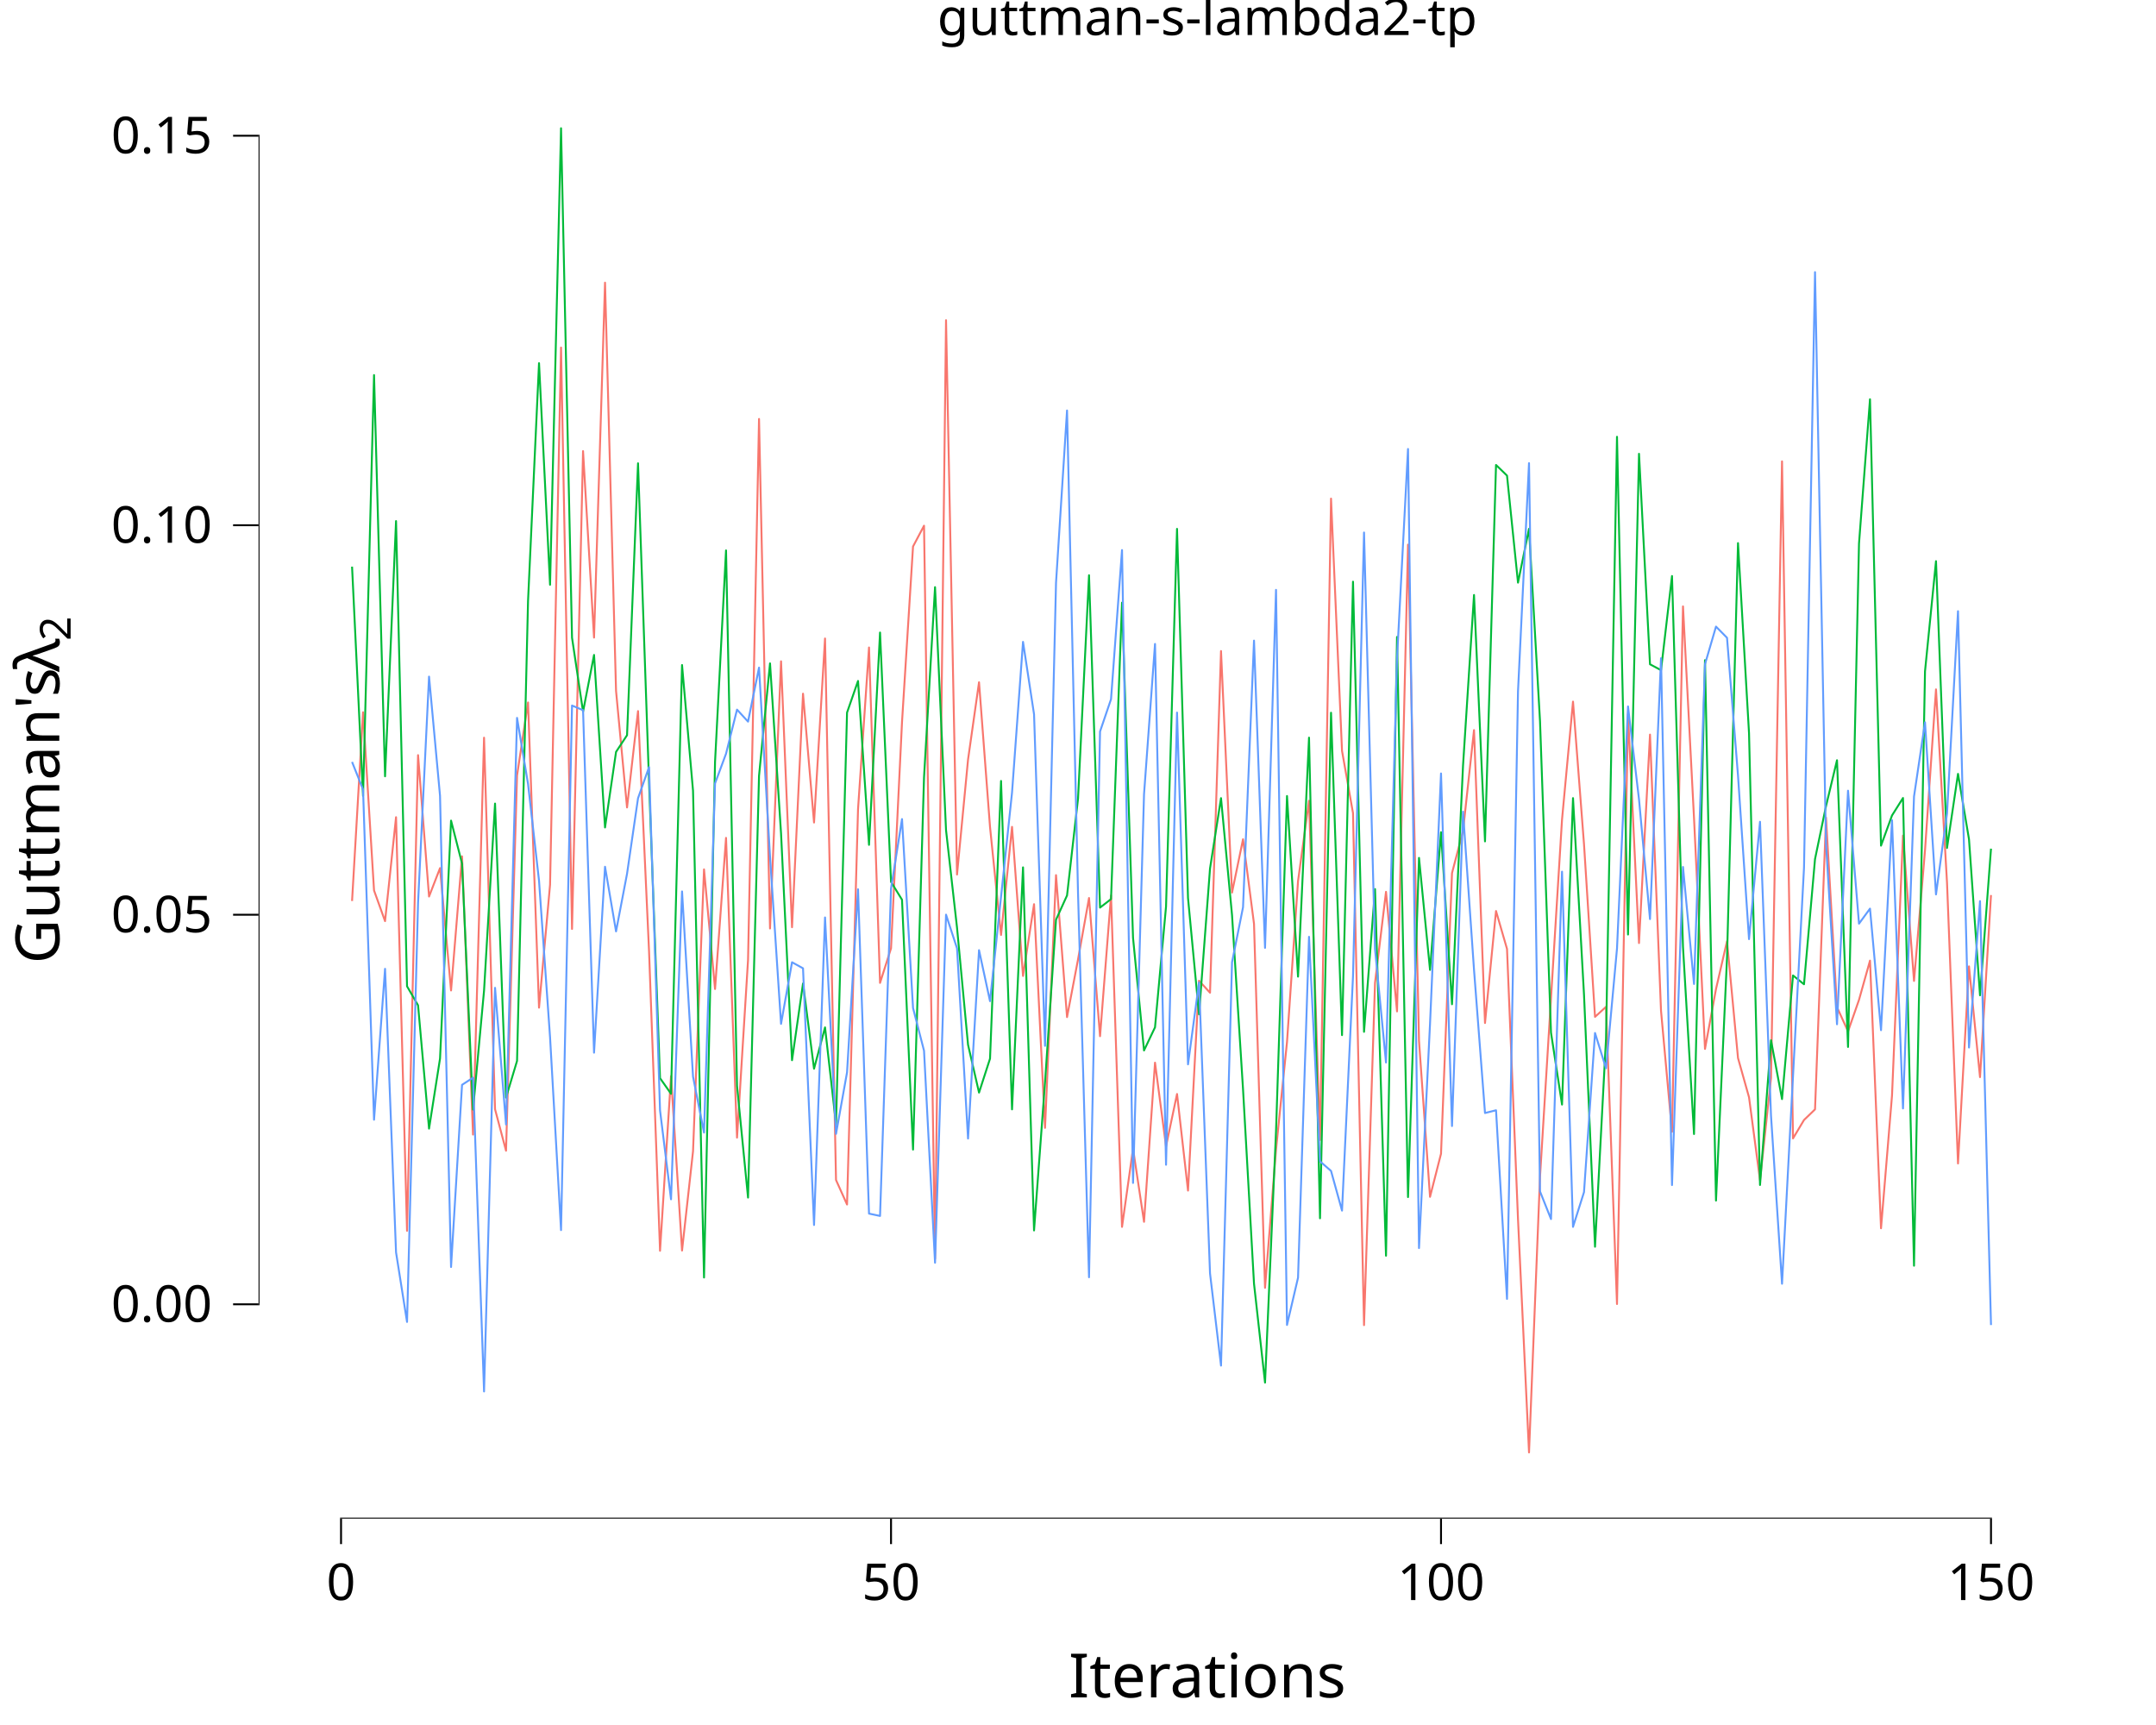
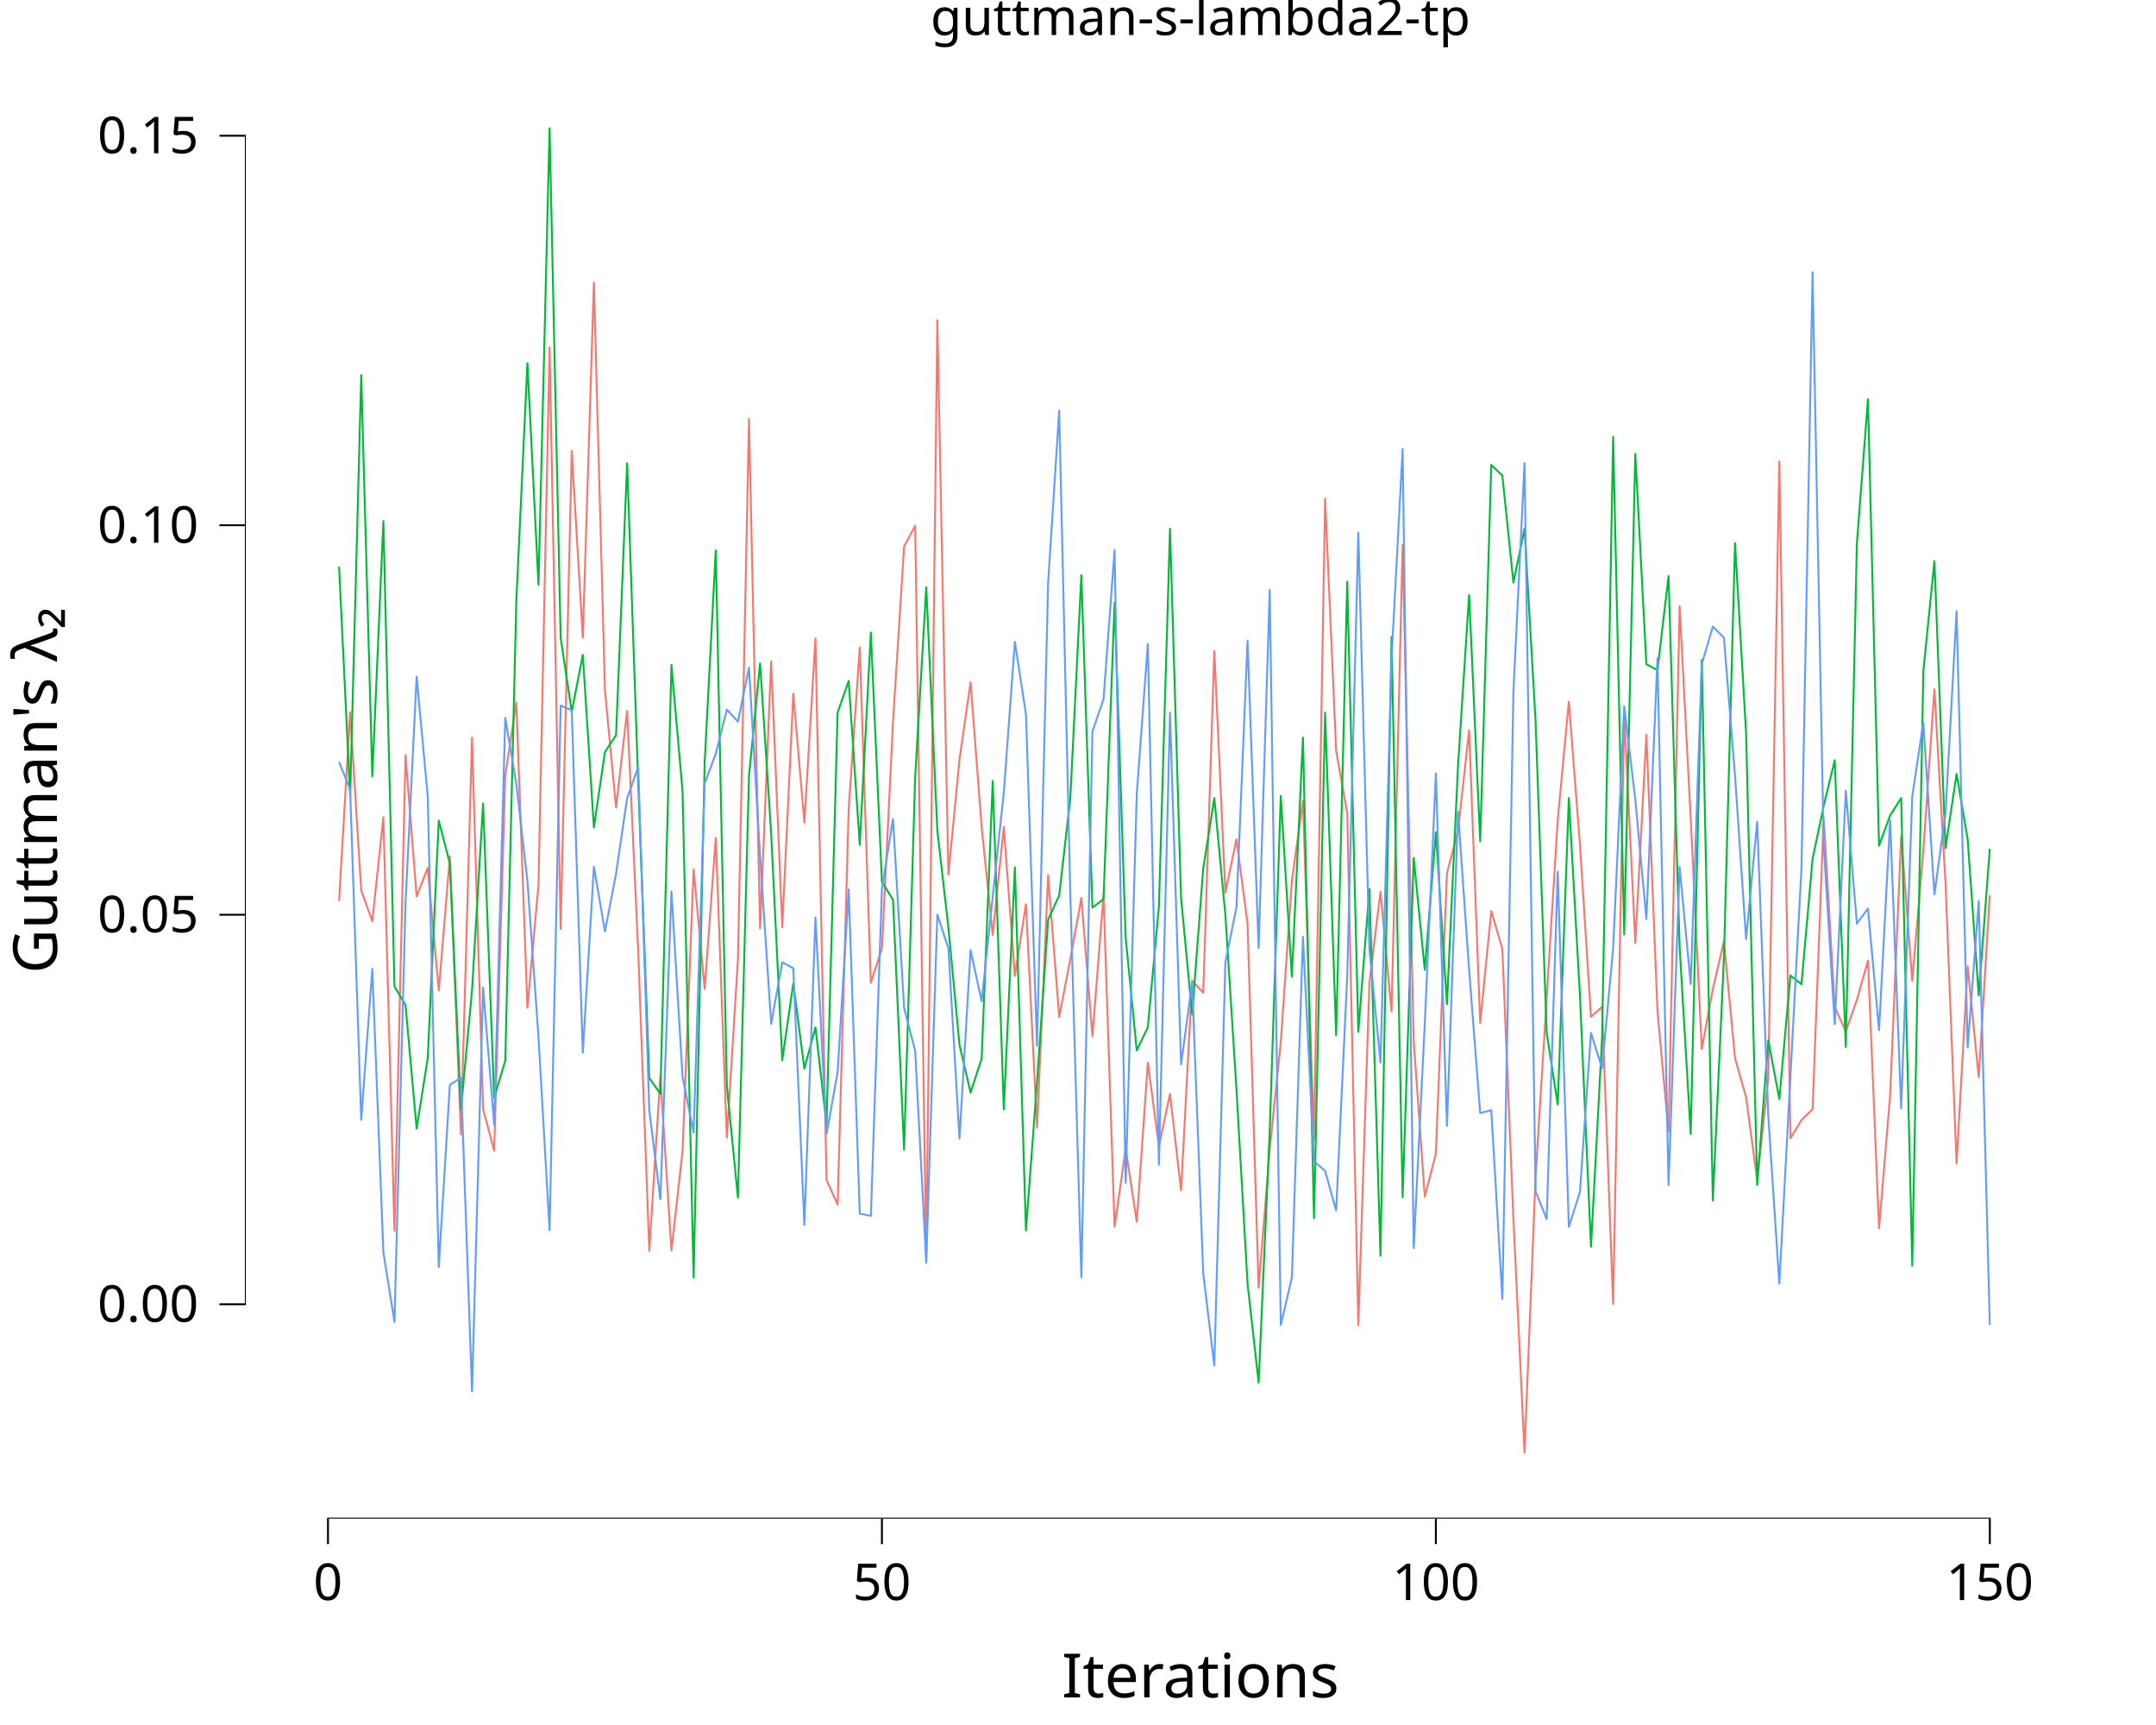
<svg xmlns="http://www.w3.org/2000/svg" class="svglite" data-engine-version="2.0" width="720.00pt" height="576.00pt" viewBox="0 0 720.00 576.00">
  <defs>
    <style type="text/css">
    .svglite line, .svglite polyline, .svglite polygon, .svglite path, .svglite rect, .svglite circle {
      fill: none;
      stroke: #000000;
      stroke-linecap: round;
      stroke-linejoin: round;
      stroke-miterlimit: 10.00;
    }
  </style>
  </defs>
  <rect width="100%" height="100%" style="stroke: none; fill: #FFFFFF;" />
  <defs>
    <clipPath id="cpMC4wMHw3MjAuMDB8MC4wMHw1NzYuMDA=">
      <rect x="0.00" y="0.00" width="720.00" height="576.00" />
    </clipPath>
  </defs>
  <g clip-path="url(#cpMC4wMHw3MjAuMDB8MC4wMHw1NzYuMDA=)">
    <rect x="0.00" y="0.00" width="720.00" height="576.00" style="stroke-width: 10.67; stroke: none;" />
  </g>
  <defs>
-     <clipPath id="cpODYuMzR8NzIwLjAwfDIwLjcxfDUwNy4wOQ==">
-       <rect x="86.34" y="20.71" width="633.66" height="486.39" />
+     <clipPath id="cpODEuNzh8NzIwLjAwfDIwLjcxfDUwNy4wOQ==">
+       <rect x="81.78" y="20.71" width="638.22" height="486.39" />
    </clipPath>
  </defs>
-   <g clip-path="url(#cpODYuMzR8NzIwLjAwfDIwLjcxfDUwNy4wOQ==)">
-     <rect x="86.34" y="20.71" width="633.66" height="486.39" style="stroke-width: 10.67; stroke: none;" />
-     <polyline points="117.57,300.86 121.24,237.84 124.91,297.33 128.59,307.58 132.26,272.87 135.93,410.98 139.61,252.15 143.28,299.36 146.95,289.87 150.63,330.73 154.30,285.95 157.97,378.85 161.65,246.32 165.32,370.39 168.99,384.24 172.67,258.93 176.34,234.56 180.01,336.47 183.69,295.45 187.36,116.05 191.03,310.19 194.71,150.63 198.38,212.90 202.05,94.39 205.73,230.70 209.40,269.62 213.07,237.44 216.75,317.65 220.42,417.65 224.09,359.34 227.77,417.57 231.44,384.41 235.11,290.30 238.79,330.24 242.46,279.78 246.13,379.87 249.81,320.55 253.48,139.89 257.15,310.03 260.83,220.82 264.50,309.61 268.17,231.63 271.85,274.65 275.52,213.20 279.19,394.02 282.87,402.20 286.54,270.21 290.21,216.20 293.89,328.20 297.56,316.66 301.23,241.11 304.91,182.48 308.58,175.54 312.26,420.27 315.93,106.92 319.60,292.02 323.28,253.63 326.95,227.81 330.62,276.14 334.30,312.20 337.97,276.10 341.64,325.88 345.32,301.92 348.99,376.61 352.66,292.22 356.34,339.62 360.01,320.37 363.68,299.85 367.36,346.00 371.03,299.00 374.70,409.67 378.38,383.53 382.05,407.98 385.72,354.84 389.40,382.76 393.07,365.30 396.74,397.55 400.42,327.48 404.09,331.48 407.76,217.39 411.44,298.04 415.11,280.24 418.78,308.48 422.46,430.02 426.13,383.89 429.80,347.93 433.48,294.21 437.15,267.37 440.82,380.69 444.50,166.49 448.17,250.71 451.84,271.52 455.52,442.48 459.19,328.18 462.86,297.79 466.54,337.72 470.21,181.86 473.88,347.55 477.56,399.64 481.23,385.25 484.90,291.54 488.58,277.46 492.25,243.79 495.92,341.60 499.60,304.20 503.27,316.86 506.94,407.08 510.62,484.99 514.29,392.95 517.96,333.28 521.64,273.68 525.31,234.28 528.98,281.87 532.66,339.54 536.33,336.20 540.00,435.43 543.68,238.50 547.35,314.90 551.02,245.29 554.70,337.52 558.37,377.91 562.04,202.49 565.72,273.16 569.39,350.25 573.06,330.25 576.74,314.27 580.41,353.29 584.09,366.39 587.76,394.06 591.43,360.00 595.11,154.06 598.78,380.13 602.45,373.98 606.13,370.43 609.80,273.02 613.47,336.31 617.15,344.39 620.82,333.86 624.49,320.76 628.17,410.14 631.84,365.82 635.51,279.02 639.19,327.54 642.86,283.94 646.53,230.19 650.21,294.74 653.88,388.50 657.55,322.68 661.23,359.67 664.90,298.87 " style="stroke-width: 0.64; stroke: #F8766D; stroke-linecap: butt;" />
-     <polyline points="117.57,189.21 121.24,265.74 124.91,125.24 128.59,259.22 132.26,173.99 135.93,329.34 139.61,335.69 143.28,376.86 146.95,353.45 150.63,274.01 154.30,288.37 157.97,370.50 161.65,330.77 165.32,268.32 168.99,366.50 172.67,354.24 176.34,200.67 180.01,121.27 183.69,195.26 187.36,42.82 191.03,212.94 194.71,237.66 198.38,218.69 202.05,276.30 205.73,251.07 209.40,245.50 213.07,154.70 216.75,261.17 220.42,360.01 224.09,365.22 227.77,222.06 231.44,264.07 235.11,426.58 238.79,254.38 242.46,183.79 246.13,362.59 249.81,399.89 253.48,259.05 257.15,221.51 260.83,278.28 264.50,354.02 268.17,328.40 271.85,356.85 275.52,343.06 279.19,375.37 282.87,237.94 286.54,227.38 290.21,282.11 293.89,211.21 297.56,294.47 301.23,300.43 304.91,383.86 308.58,259.60 312.26,196.06 315.93,277.22 319.60,309.77 323.28,348.86 326.95,364.83 330.62,353.50 334.30,260.77 337.97,370.43 341.64,289.62 345.32,410.86 348.99,361.35 352.66,307.10 356.34,299.00 360.01,266.67 363.68,192.08 367.36,303.06 371.03,300.22 374.70,201.23 378.38,313.16 382.05,350.76 385.72,343.03 389.40,302.72 393.07,176.59 396.74,299.87 400.42,338.71 404.09,290.00 407.76,266.51 411.44,305.58 415.11,363.69 418.78,428.65 422.46,461.67 426.13,377.73 429.80,265.80 433.48,326.11 437.15,246.31 440.82,406.80 444.50,237.99 448.17,345.64 451.84,194.23 455.52,344.54 459.19,296.87 462.86,419.30 466.54,212.68 470.21,399.72 473.88,286.46 477.56,323.86 481.23,277.89 484.90,335.33 488.58,255.67 492.25,198.67 495.92,280.95 499.60,155.26 503.27,158.81 506.94,194.55 510.62,176.58 514.29,240.80 517.96,344.81 521.64,368.83 525.31,266.50 528.98,332.10 532.66,416.30 536.33,346.88 540.00,145.85 543.68,312.05 547.35,151.53 551.02,221.81 554.70,223.78 558.37,192.34 562.04,316.22 565.72,378.67 569.39,220.43 573.06,400.89 576.74,319.76 580.41,181.35 584.09,244.80 587.76,395.68 591.43,347.35 595.11,367.00 598.78,325.72 602.45,328.66 606.13,286.85 609.80,269.17 613.47,253.85 617.15,349.59 620.82,181.47 624.49,133.32 628.17,282.37 631.84,272.29 635.51,266.46 639.19,422.64 642.86,224.17 646.53,187.38 650.21,283.15 653.88,258.41 657.55,280.23 661.23,332.35 664.90,283.38 " style="stroke-width: 0.64; stroke: #00BA38; stroke-linecap: butt;" />
-     <polyline points="117.57,254.42 121.24,263.63 124.91,373.89 128.59,323.50 132.26,418.18 135.93,441.41 139.61,301.45 143.28,225.93 146.95,265.75 150.63,423.07 154.30,362.24 157.97,359.85 161.65,464.63 165.32,329.85 168.99,375.48 172.67,239.71 176.34,261.78 180.01,294.09 183.69,346.34 187.36,410.75 191.03,235.59 194.71,237.14 198.38,351.50 202.05,289.42 205.73,311.00 209.40,291.77 213.07,266.54 216.75,256.14 220.42,370.78 224.09,400.46 227.77,297.66 231.44,359.52 235.11,378.18 238.79,261.59 242.46,251.67 246.13,236.95 249.81,240.96 253.48,222.92 257.15,286.00 260.83,341.88 264.50,321.31 268.17,323.33 271.85,409.04 275.52,306.35 279.19,378.62 282.87,358.08 286.54,296.95 290.21,405.24 293.89,406.02 297.56,296.71 301.23,273.50 304.91,336.58 308.58,350.85 312.26,421.64 315.93,305.41 319.60,316.66 323.28,380.17 326.95,317.27 330.62,334.30 334.30,299.43 337.97,264.64 341.64,214.33 345.32,238.50 348.99,349.22 352.66,194.60 356.34,137.07 360.01,298.26 363.68,426.49 367.36,244.26 371.03,233.47 374.70,183.67 378.38,395.00 382.05,265.21 385.72,215.02 389.40,388.93 393.07,237.94 396.74,355.40 400.42,328.03 404.09,425.21 407.76,455.99 411.44,321.30 415.11,302.95 418.78,213.91 422.46,316.50 426.13,196.96 429.80,442.42 433.48,426.64 437.15,312.81 440.82,387.79 444.50,390.98 448.17,404.24 451.84,325.94 455.52,177.81 459.19,316.88 462.86,354.78 466.54,219.88 470.21,149.92 473.88,416.75 477.56,341.83 481.23,258.27 484.90,376.00 488.58,271.02 492.25,323.83 495.92,371.65 499.60,370.73 503.27,433.72 506.94,230.88 510.62,154.65 514.29,397.83 517.96,407.06 521.64,291.06 525.31,409.67 528.98,398.07 532.66,344.93 536.33,356.72 540.00,316.74 543.68,235.89 547.35,266.92 551.02,306.89 554.70,219.79 558.37,395.71 562.04,289.49 565.72,328.56 569.39,221.78 573.06,209.23 576.74,212.96 580.41,258.98 584.09,313.59 587.76,274.40 591.43,372.53 595.11,428.66 598.78,359.32 602.45,289.77 606.13,90.87 609.80,281.72 613.47,342.02 617.15,264.02 620.82,308.42 624.49,303.40 628.17,343.99 631.84,273.86 635.51,370.12 639.19,265.94 642.86,241.20 646.53,298.66 650.21,271.63 653.88,204.08 657.55,349.78 661.23,300.89 664.90,442.45 " style="stroke-width: 0.64; stroke: #619CFF; stroke-linecap: butt;" />
-     <line x1="113.57" y1="507.09" x2="665.22" y2="507.09" style="stroke-width: 0.64; stroke-linecap: butt;" />
-     <line x1="86.34" y1="435.84" x2="86.34" y2="45.00" style="stroke-width: 0.64; stroke-linecap: butt;" />
-     <rect x="86.34" y="20.71" width="633.66" height="486.39" style="stroke-width: 0.00; stroke: none;" />
+   <g clip-path="url(#cpODEuNzh8NzIwLjAwfDIwLjcxfDUwNy4wOQ==)">
+     <rect x="81.78" y="20.71" width="638.22" height="486.39" style="stroke-width: 10.67; stroke: none;" />
+     <polyline points="113.23,300.86 116.93,237.84 120.63,297.33 124.33,307.58 128.03,272.87 131.73,410.98 135.43,252.15 139.13,299.36 142.83,289.87 146.53,330.73 150.23,285.95 153.93,378.85 157.63,246.32 161.33,370.39 165.03,384.24 168.73,258.93 172.43,234.56 176.13,336.47 179.83,295.45 183.53,116.05 187.23,310.19 190.93,150.63 194.63,212.90 198.33,94.39 202.03,230.70 205.73,269.62 209.43,237.44 213.13,317.65 216.83,417.65 220.53,359.34 224.23,417.57 227.93,384.41 231.63,290.30 235.33,330.24 239.03,279.78 242.73,379.87 246.43,320.55 250.13,139.89 253.83,310.03 257.53,220.82 261.23,309.61 264.92,231.63 268.62,274.65 272.32,213.20 276.02,394.02 279.72,402.20 283.42,270.21 287.12,216.20 290.82,328.20 294.52,316.66 298.22,241.11 301.92,182.48 305.62,175.54 309.32,420.27 313.02,106.92 316.72,292.02 320.42,253.63 324.12,227.81 327.82,276.14 331.52,312.20 335.22,276.10 338.92,325.88 342.62,301.92 346.32,376.61 350.02,292.22 353.72,339.62 357.42,320.37 361.12,299.85 364.82,346.00 368.52,299.00 372.22,409.67 375.92,383.53 379.62,407.98 383.32,354.84 387.02,382.76 390.72,365.30 394.42,397.55 398.12,327.48 401.82,331.48 405.52,217.39 409.22,298.04 412.92,280.24 416.62,308.48 420.32,430.02 424.02,383.89 427.72,347.93 431.42,294.21 435.12,267.37 438.82,380.69 442.52,166.49 446.21,250.71 449.91,271.52 453.61,442.48 457.31,328.18 461.01,297.79 464.71,337.72 468.41,181.86 472.11,347.55 475.81,399.64 479.51,385.25 483.21,291.54 486.91,277.46 490.61,243.79 494.31,341.60 498.01,304.20 501.71,316.86 505.41,407.08 509.11,484.99 512.81,392.95 516.51,333.28 520.21,273.68 523.91,234.28 527.61,281.87 531.31,339.54 535.01,336.20 538.71,435.43 542.41,238.50 546.11,314.90 549.81,245.29 553.51,337.52 557.21,377.91 560.91,202.49 564.61,273.16 568.31,350.25 572.01,330.25 575.71,314.27 579.41,353.29 583.11,366.39 586.81,394.06 590.51,360.00 594.21,154.06 597.91,380.13 601.61,373.98 605.31,370.43 609.01,273.02 612.71,336.31 616.41,344.39 620.11,333.86 623.81,320.76 627.51,410.14 631.20,365.82 634.90,279.02 638.60,327.54 642.30,283.94 646.00,230.19 649.70,294.74 653.40,388.50 657.10,322.68 660.80,359.67 664.50,298.87 " style="stroke-width: 0.64; stroke: #F8766D; stroke-linecap: butt;" />
+     <polyline points="113.23,189.21 116.93,265.74 120.63,125.24 124.33,259.22 128.03,173.99 131.73,329.34 135.43,335.69 139.13,376.86 142.83,353.45 146.53,274.01 150.23,288.37 153.93,370.50 157.63,330.77 161.33,268.32 165.03,366.50 168.73,354.24 172.43,200.67 176.13,121.27 179.83,195.26 183.53,42.82 187.23,212.94 190.93,237.66 194.63,218.69 198.33,276.30 202.03,251.07 205.73,245.50 209.43,154.70 213.13,261.17 216.83,360.01 220.53,365.22 224.23,222.06 227.93,264.07 231.63,426.58 235.33,254.38 239.03,183.79 242.73,362.59 246.43,399.89 250.13,259.05 253.83,221.51 257.53,278.28 261.23,354.02 264.92,328.40 268.62,356.85 272.32,343.06 276.02,375.37 279.72,237.94 283.42,227.38 287.12,282.11 290.82,211.21 294.52,294.47 298.22,300.43 301.92,383.86 305.62,259.60 309.32,196.06 313.02,277.22 316.72,309.77 320.42,348.86 324.12,364.83 327.82,353.50 331.52,260.77 335.22,370.43 338.92,289.62 342.62,410.86 346.32,361.35 350.02,307.10 353.72,299.00 357.42,266.67 361.12,192.08 364.82,303.06 368.52,300.22 372.22,201.23 375.92,313.16 379.62,350.76 383.32,343.03 387.02,302.72 390.72,176.59 394.42,299.87 398.12,338.71 401.82,290.00 405.52,266.51 409.22,305.58 412.92,363.69 416.62,428.65 420.32,461.67 424.02,377.73 427.72,265.80 431.42,326.11 435.12,246.31 438.82,406.80 442.52,237.99 446.21,345.64 449.91,194.23 453.61,344.54 457.31,296.87 461.01,419.30 464.71,212.68 468.41,399.72 472.11,286.46 475.81,323.86 479.51,277.89 483.21,335.33 486.91,255.67 490.61,198.67 494.31,280.95 498.01,155.26 501.71,158.81 505.41,194.55 509.11,176.58 512.81,240.80 516.51,344.81 520.21,368.83 523.91,266.50 527.61,332.10 531.31,416.30 535.01,346.88 538.71,145.85 542.41,312.05 546.11,151.53 549.81,221.81 553.51,223.78 557.21,192.34 560.91,316.22 564.61,378.67 568.31,220.43 572.01,400.89 575.71,319.76 579.41,181.35 583.11,244.80 586.81,395.68 590.51,347.35 594.21,367.00 597.91,325.72 601.61,328.66 605.31,286.85 609.01,269.17 612.71,253.85 616.41,349.59 620.11,181.47 623.81,133.32 627.51,282.37 631.20,272.29 634.90,266.46 638.60,422.64 642.30,224.17 646.00,187.38 649.70,283.15 653.40,258.41 657.10,280.23 660.80,332.35 664.50,283.38 " style="stroke-width: 0.64; stroke: #00BA38; stroke-linecap: butt;" />
+     <polyline points="113.23,254.42 116.93,263.63 120.63,373.89 124.33,323.50 128.03,418.18 131.73,441.41 135.43,301.45 139.13,225.93 142.83,265.75 146.53,423.07 150.23,362.24 153.93,359.85 157.63,464.63 161.33,329.85 165.03,375.48 168.73,239.71 172.43,261.78 176.13,294.09 179.83,346.34 183.53,410.75 187.23,235.59 190.93,237.14 194.63,351.50 198.33,289.42 202.03,311.00 205.73,291.77 209.43,266.54 213.13,256.14 216.83,370.78 220.53,400.46 224.23,297.66 227.93,359.52 231.63,378.18 235.33,261.59 239.03,251.67 242.73,236.95 246.43,240.96 250.13,222.92 253.83,286.00 257.53,341.88 261.23,321.31 264.92,323.33 268.62,409.04 272.32,306.35 276.02,378.62 279.72,358.08 283.42,296.95 287.12,405.24 290.82,406.02 294.52,296.71 298.22,273.50 301.92,336.58 305.62,350.85 309.32,421.64 313.02,305.41 316.72,316.66 320.42,380.17 324.12,317.27 327.82,334.30 331.52,299.43 335.22,264.64 338.92,214.33 342.62,238.50 346.32,349.22 350.02,194.60 353.72,137.07 357.42,298.26 361.12,426.49 364.82,244.26 368.52,233.47 372.22,183.67 375.92,395.00 379.62,265.21 383.32,215.02 387.02,388.93 390.72,237.94 394.42,355.40 398.12,328.03 401.82,425.21 405.52,455.99 409.22,321.30 412.92,302.95 416.62,213.91 420.32,316.50 424.02,196.96 427.72,442.42 431.42,426.64 435.12,312.81 438.82,387.79 442.52,390.98 446.21,404.24 449.91,325.94 453.61,177.81 457.31,316.88 461.01,354.78 464.71,219.88 468.41,149.92 472.11,416.75 475.81,341.83 479.51,258.27 483.21,376.00 486.91,271.02 490.61,323.83 494.31,371.65 498.01,370.73 501.71,433.72 505.41,230.88 509.11,154.65 512.81,397.83 516.51,407.06 520.21,291.06 523.91,409.67 527.61,398.07 531.31,344.93 535.01,356.72 538.71,316.74 542.41,235.89 546.11,266.92 549.81,306.89 553.51,219.79 557.21,395.71 560.91,289.49 564.61,328.56 568.31,221.78 572.01,209.23 575.71,212.96 579.41,258.98 583.11,313.59 586.81,274.40 590.51,372.53 594.21,428.66 597.91,359.32 601.61,289.77 605.31,90.87 609.01,281.72 612.71,342.02 616.41,264.02 620.11,308.42 623.81,303.40 627.51,343.99 631.20,273.86 634.90,370.12 638.60,265.94 642.30,241.20 646.00,298.66 649.70,271.63 653.40,204.08 657.10,349.78 660.80,300.89 664.50,442.45 " style="stroke-width: 0.64; stroke: #619CFF; stroke-linecap: butt;" />
+     <line x1="109.21" y1="507.09" x2="664.82" y2="507.09" style="stroke-width: 0.64; stroke-linecap: butt;" />
+     <line x1="81.78" y1="435.84" x2="81.78" y2="45.00" style="stroke-width: 0.64; stroke-linecap: butt;" />
+     <rect x="81.78" y="20.71" width="638.22" height="486.39" style="stroke-width: 0.00; stroke: none;" />
  </g>
  <g clip-path="url(#cpMC4wMHw3MjAuMDB8MC4wMHw1NzYuMDA=)">
-     <polyline points="86.34,507.09 86.34,20.71 " style="stroke-width: 0.00; stroke: none; stroke-linecap: butt;" />
-     <text x="70.86" y="441.37" text-anchor="end" style="font-size: 17.00px; font-family: sans;" textLength="33.09px" lengthAdjust="spacingAndGlyphs">0.00</text>
-     <text x="70.86" y="311.30" text-anchor="end" style="font-size: 17.00px; font-family: sans;" textLength="33.09px" lengthAdjust="spacingAndGlyphs">0.05</text>
-     <text x="70.86" y="181.23" text-anchor="end" style="font-size: 17.00px; font-family: sans;" textLength="33.09px" lengthAdjust="spacingAndGlyphs">0.10</text>
-     <text x="70.86" y="51.17" text-anchor="end" style="font-size: 17.00px; font-family: sans;" textLength="33.09px" lengthAdjust="spacingAndGlyphs">0.15</text>
-     <polyline points="77.84,435.52 86.34,435.52 " style="stroke-width: 0.64; stroke-linecap: butt;" />
-     <polyline points="77.84,305.45 86.34,305.45 " style="stroke-width: 0.64; stroke-linecap: butt;" />
-     <polyline points="77.84,175.38 86.34,175.38 " style="stroke-width: 0.64; stroke-linecap: butt;" />
-     <polyline points="77.84,45.32 86.34,45.32 " style="stroke-width: 0.64; stroke-linecap: butt;" />
-     <polyline points="86.34,507.09 720.00,507.09 " style="stroke-width: 0.00; stroke: none; stroke-linecap: butt;" />
-     <polyline points="113.89,515.60 113.89,507.09 " style="stroke-width: 0.64; stroke-linecap: butt;" />
-     <polyline points="297.56,515.60 297.56,507.09 " style="stroke-width: 0.64; stroke-linecap: butt;" />
-     <polyline points="481.23,515.60 481.23,507.09 " style="stroke-width: 0.64; stroke-linecap: butt;" />
-     <polyline points="664.90,515.60 664.90,507.09 " style="stroke-width: 0.64; stroke-linecap: butt;" />
-     <text x="113.89" y="534.27" text-anchor="middle" style="font-size: 17.00px; font-family: sans;" textLength="9.46px" lengthAdjust="spacingAndGlyphs">0</text>
-     <text x="297.56" y="534.27" text-anchor="middle" style="font-size: 17.00px; font-family: sans;" textLength="18.91px" lengthAdjust="spacingAndGlyphs">50</text>
-     <text x="481.23" y="534.27" text-anchor="middle" style="font-size: 17.00px; font-family: sans;" textLength="28.37px" lengthAdjust="spacingAndGlyphs">100</text>
-     <text x="664.90" y="534.27" text-anchor="middle" style="font-size: 17.00px; font-family: sans;" textLength="28.37px" lengthAdjust="spacingAndGlyphs">150</text>
-     <text x="403.17" y="566.78" text-anchor="middle" style="font-size: 20.40px; font-family: sans;" textLength="83.92px" lengthAdjust="spacingAndGlyphs">Iterations</text>
-     <text transform="translate(19.80,321.80) rotate(-90)" style="font-size: 20.40px; font-family: sans;" textLength="92.35px" lengthAdjust="spacingAndGlyphs">Guttman's</text>
-     <text transform="translate(19.80,229.44) rotate(-90)" style="font-size: 20.40px; font-family: sans;" textLength="5.10px" lengthAdjust="spacingAndGlyphs"> </text>
-     <text transform="translate(19.80,224.34) rotate(-90)" style="font-size: 20.40px; font-family: sans;" textLength="10.39px" lengthAdjust="spacingAndGlyphs">λ</text>
-     <text transform="translate(23.58,213.95) rotate(-90)" style="font-size: 14.28px; font-family: sans;" textLength="7.94px" lengthAdjust="spacingAndGlyphs">2</text>
-     <text x="403.17" y="11.70" text-anchor="middle" style="font-size: 17.00px; font-family: sans;" textLength="166.32px" lengthAdjust="spacingAndGlyphs">guttman-s-lambda2-tp</text>
+     <polyline points="81.78,507.09 81.78,20.71 " style="stroke-width: 0.00; stroke: none; stroke-linecap: butt;" />
+     <text x="66.31" y="441.37" text-anchor="end" style="font-size: 17.00px; font-family: sans;" textLength="33.09px" lengthAdjust="spacingAndGlyphs">0.00</text>
+     <text x="66.31" y="311.30" text-anchor="end" style="font-size: 17.00px; font-family: sans;" textLength="33.09px" lengthAdjust="spacingAndGlyphs">0.05</text>
+     <text x="66.31" y="181.23" text-anchor="end" style="font-size: 17.00px; font-family: sans;" textLength="33.09px" lengthAdjust="spacingAndGlyphs">0.10</text>
+     <text x="66.31" y="51.17" text-anchor="end" style="font-size: 17.00px; font-family: sans;" textLength="33.09px" lengthAdjust="spacingAndGlyphs">0.15</text>
+     <polyline points="73.28,435.52 81.78,435.52 " style="stroke-width: 0.64; stroke-linecap: butt;" />
+     <polyline points="73.28,305.45 81.78,305.45 " style="stroke-width: 0.64; stroke-linecap: butt;" />
+     <polyline points="73.28,175.38 81.78,175.38 " style="stroke-width: 0.64; stroke-linecap: butt;" />
+     <polyline points="73.28,45.32 81.78,45.32 " style="stroke-width: 0.64; stroke-linecap: butt;" />
+     <polyline points="81.78,507.09 720.00,507.09 " style="stroke-width: 0.00; stroke: none; stroke-linecap: butt;" />
+     <polyline points="109.53,515.60 109.53,507.09 " style="stroke-width: 0.64; stroke-linecap: butt;" />
+     <polyline points="294.52,515.60 294.52,507.09 " style="stroke-width: 0.64; stroke-linecap: butt;" />
+     <polyline points="479.51,515.60 479.51,507.09 " style="stroke-width: 0.64; stroke-linecap: butt;" />
+     <polyline points="664.50,515.60 664.50,507.09 " style="stroke-width: 0.64; stroke-linecap: butt;" />
+     <text x="109.53" y="534.27" text-anchor="middle" style="font-size: 17.00px; font-family: sans;" textLength="9.46px" lengthAdjust="spacingAndGlyphs">0</text>
+     <text x="294.52" y="534.27" text-anchor="middle" style="font-size: 17.00px; font-family: sans;" textLength="18.91px" lengthAdjust="spacingAndGlyphs">50</text>
+     <text x="479.51" y="534.27" text-anchor="middle" style="font-size: 17.00px; font-family: sans;" textLength="28.37px" lengthAdjust="spacingAndGlyphs">100</text>
+     <text x="664.50" y="534.27" text-anchor="middle" style="font-size: 17.00px; font-family: sans;" textLength="28.37px" lengthAdjust="spacingAndGlyphs">150</text>
+     <text x="400.89" y="566.78" text-anchor="middle" style="font-size: 20.40px; font-family: sans;" textLength="83.92px" lengthAdjust="spacingAndGlyphs">Iterations</text>
+     <text transform="translate(19.02,263.90) rotate(-90)" text-anchor="middle" style="font-size: 20.40px; font-family: sans;" textLength="123.53px" lengthAdjust="spacingAndGlyphs">Guttman's λ₂</text>
+     <text x="400.89" y="11.70" text-anchor="middle" style="font-size: 17.00px; font-family: sans;" textLength="166.32px" lengthAdjust="spacingAndGlyphs">guttman-s-lambda2-tp</text>
  </g>
</svg>
